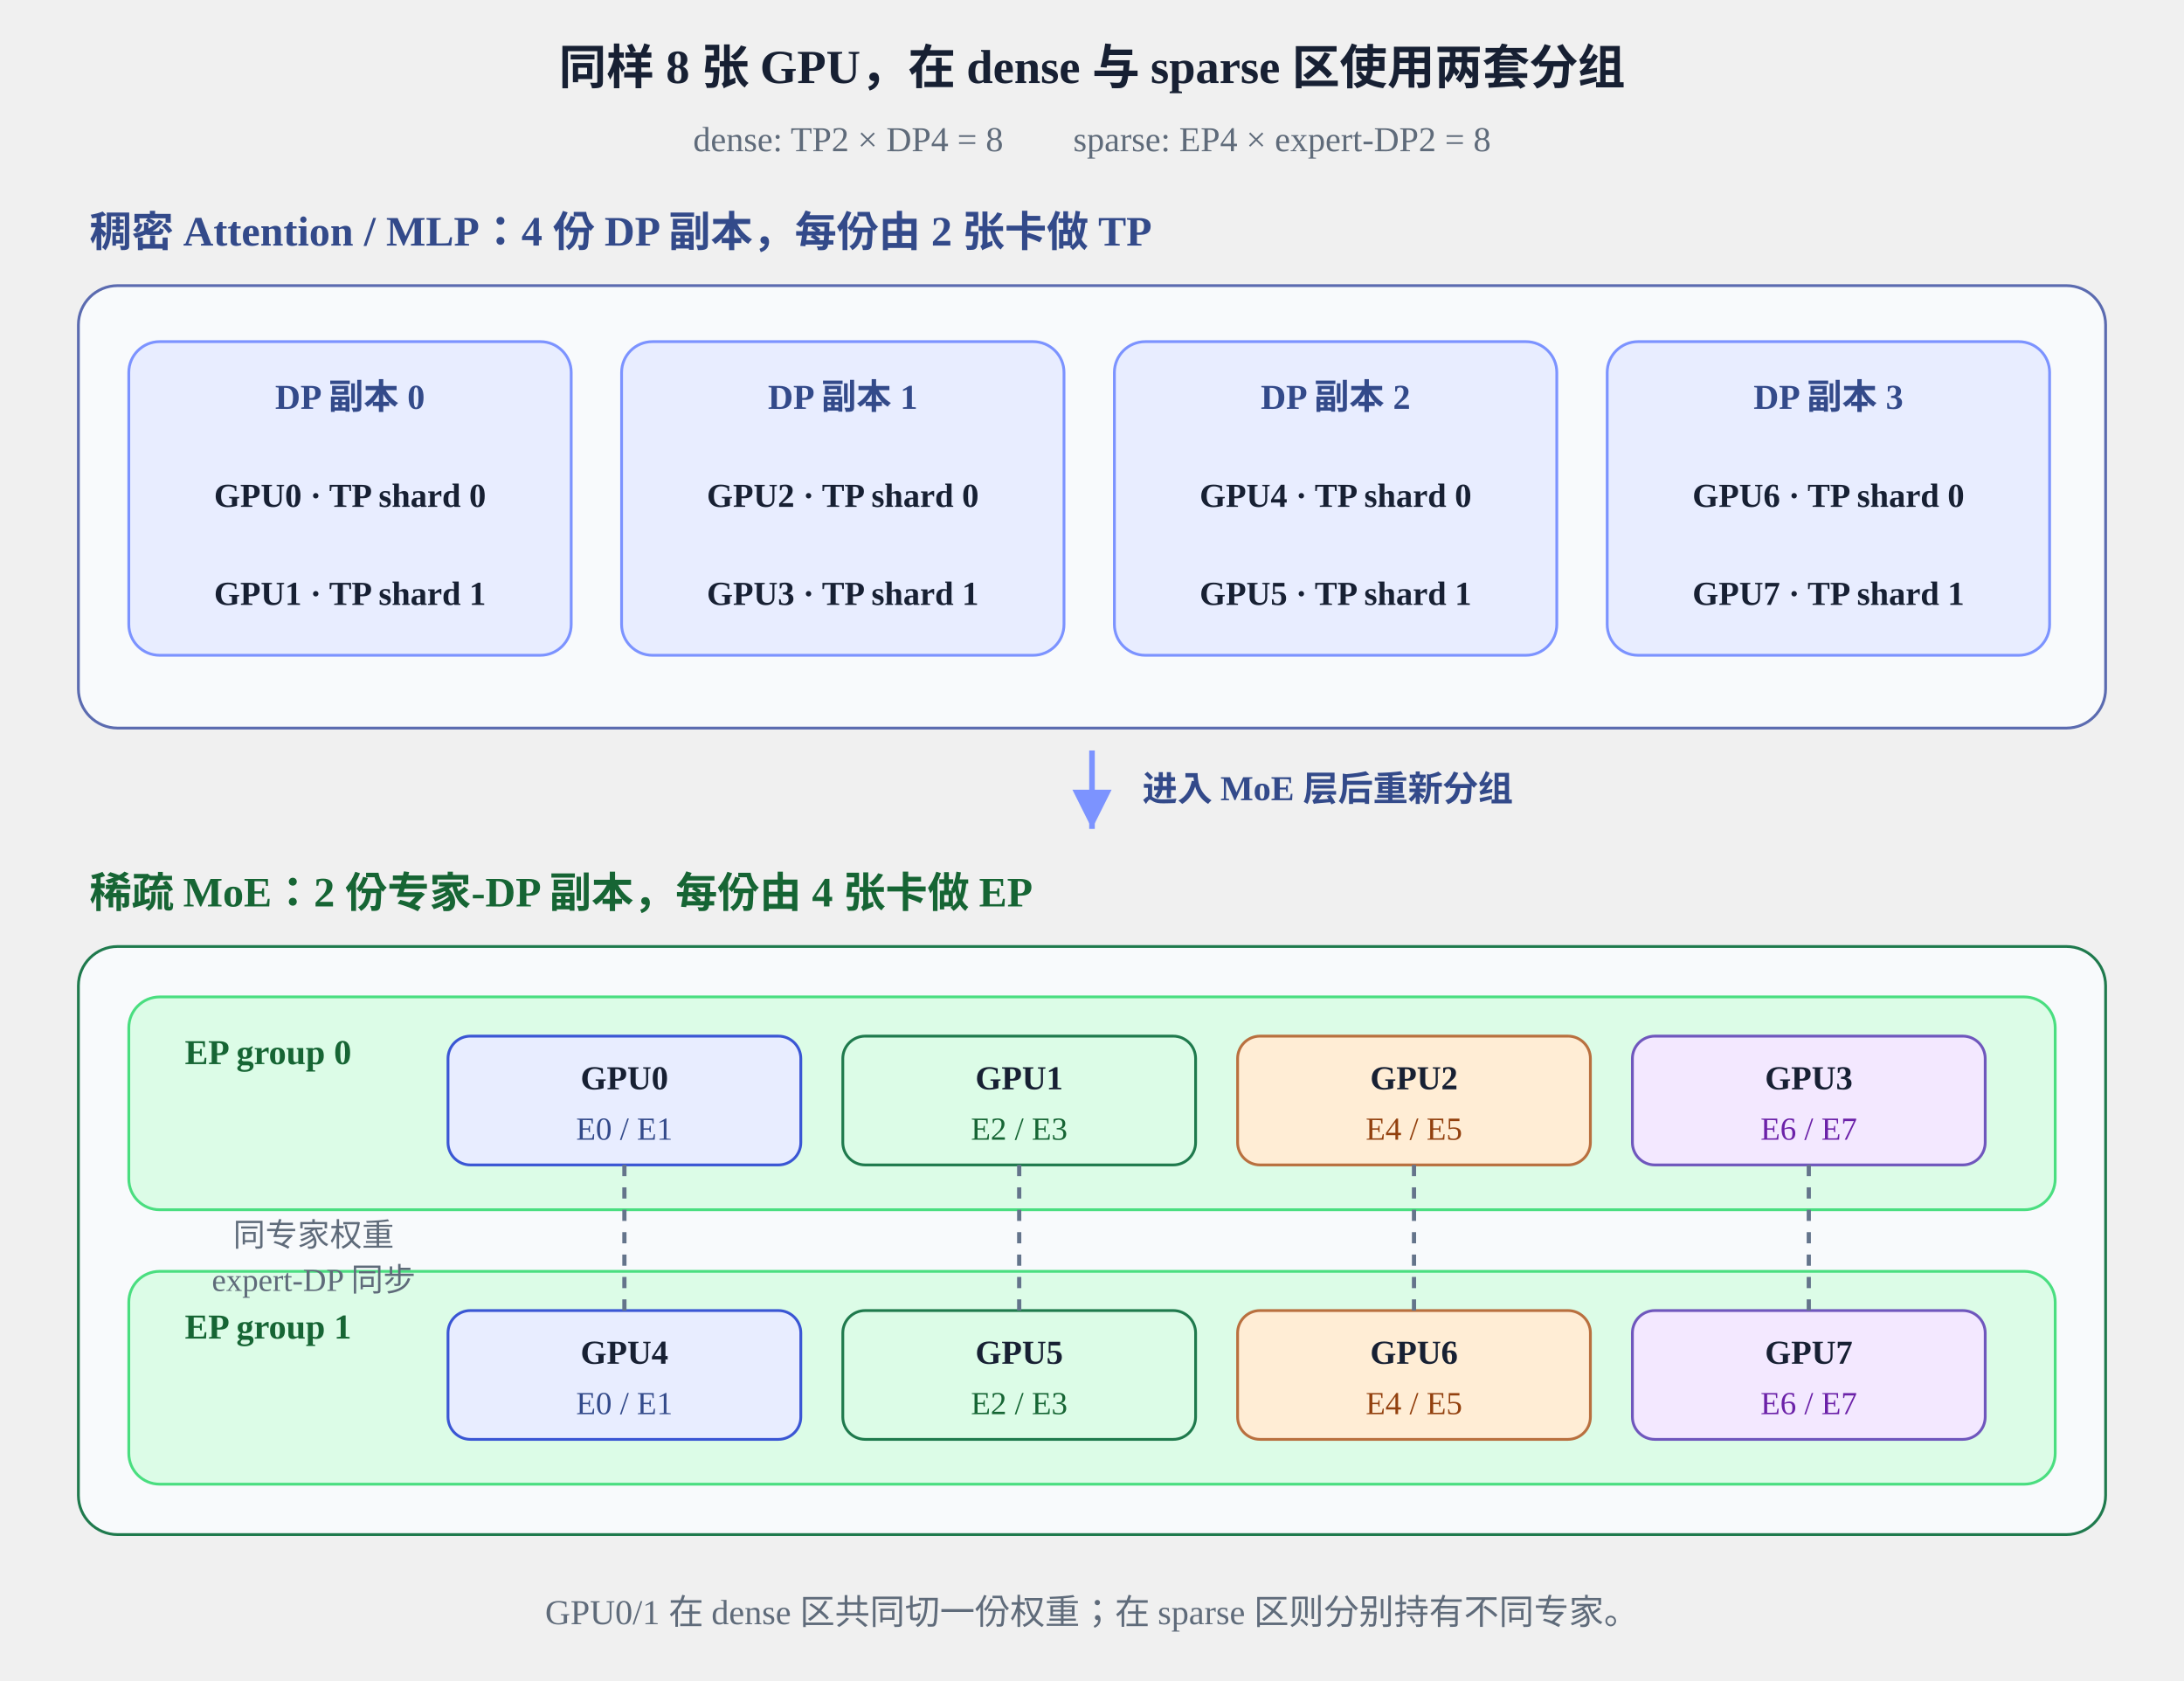
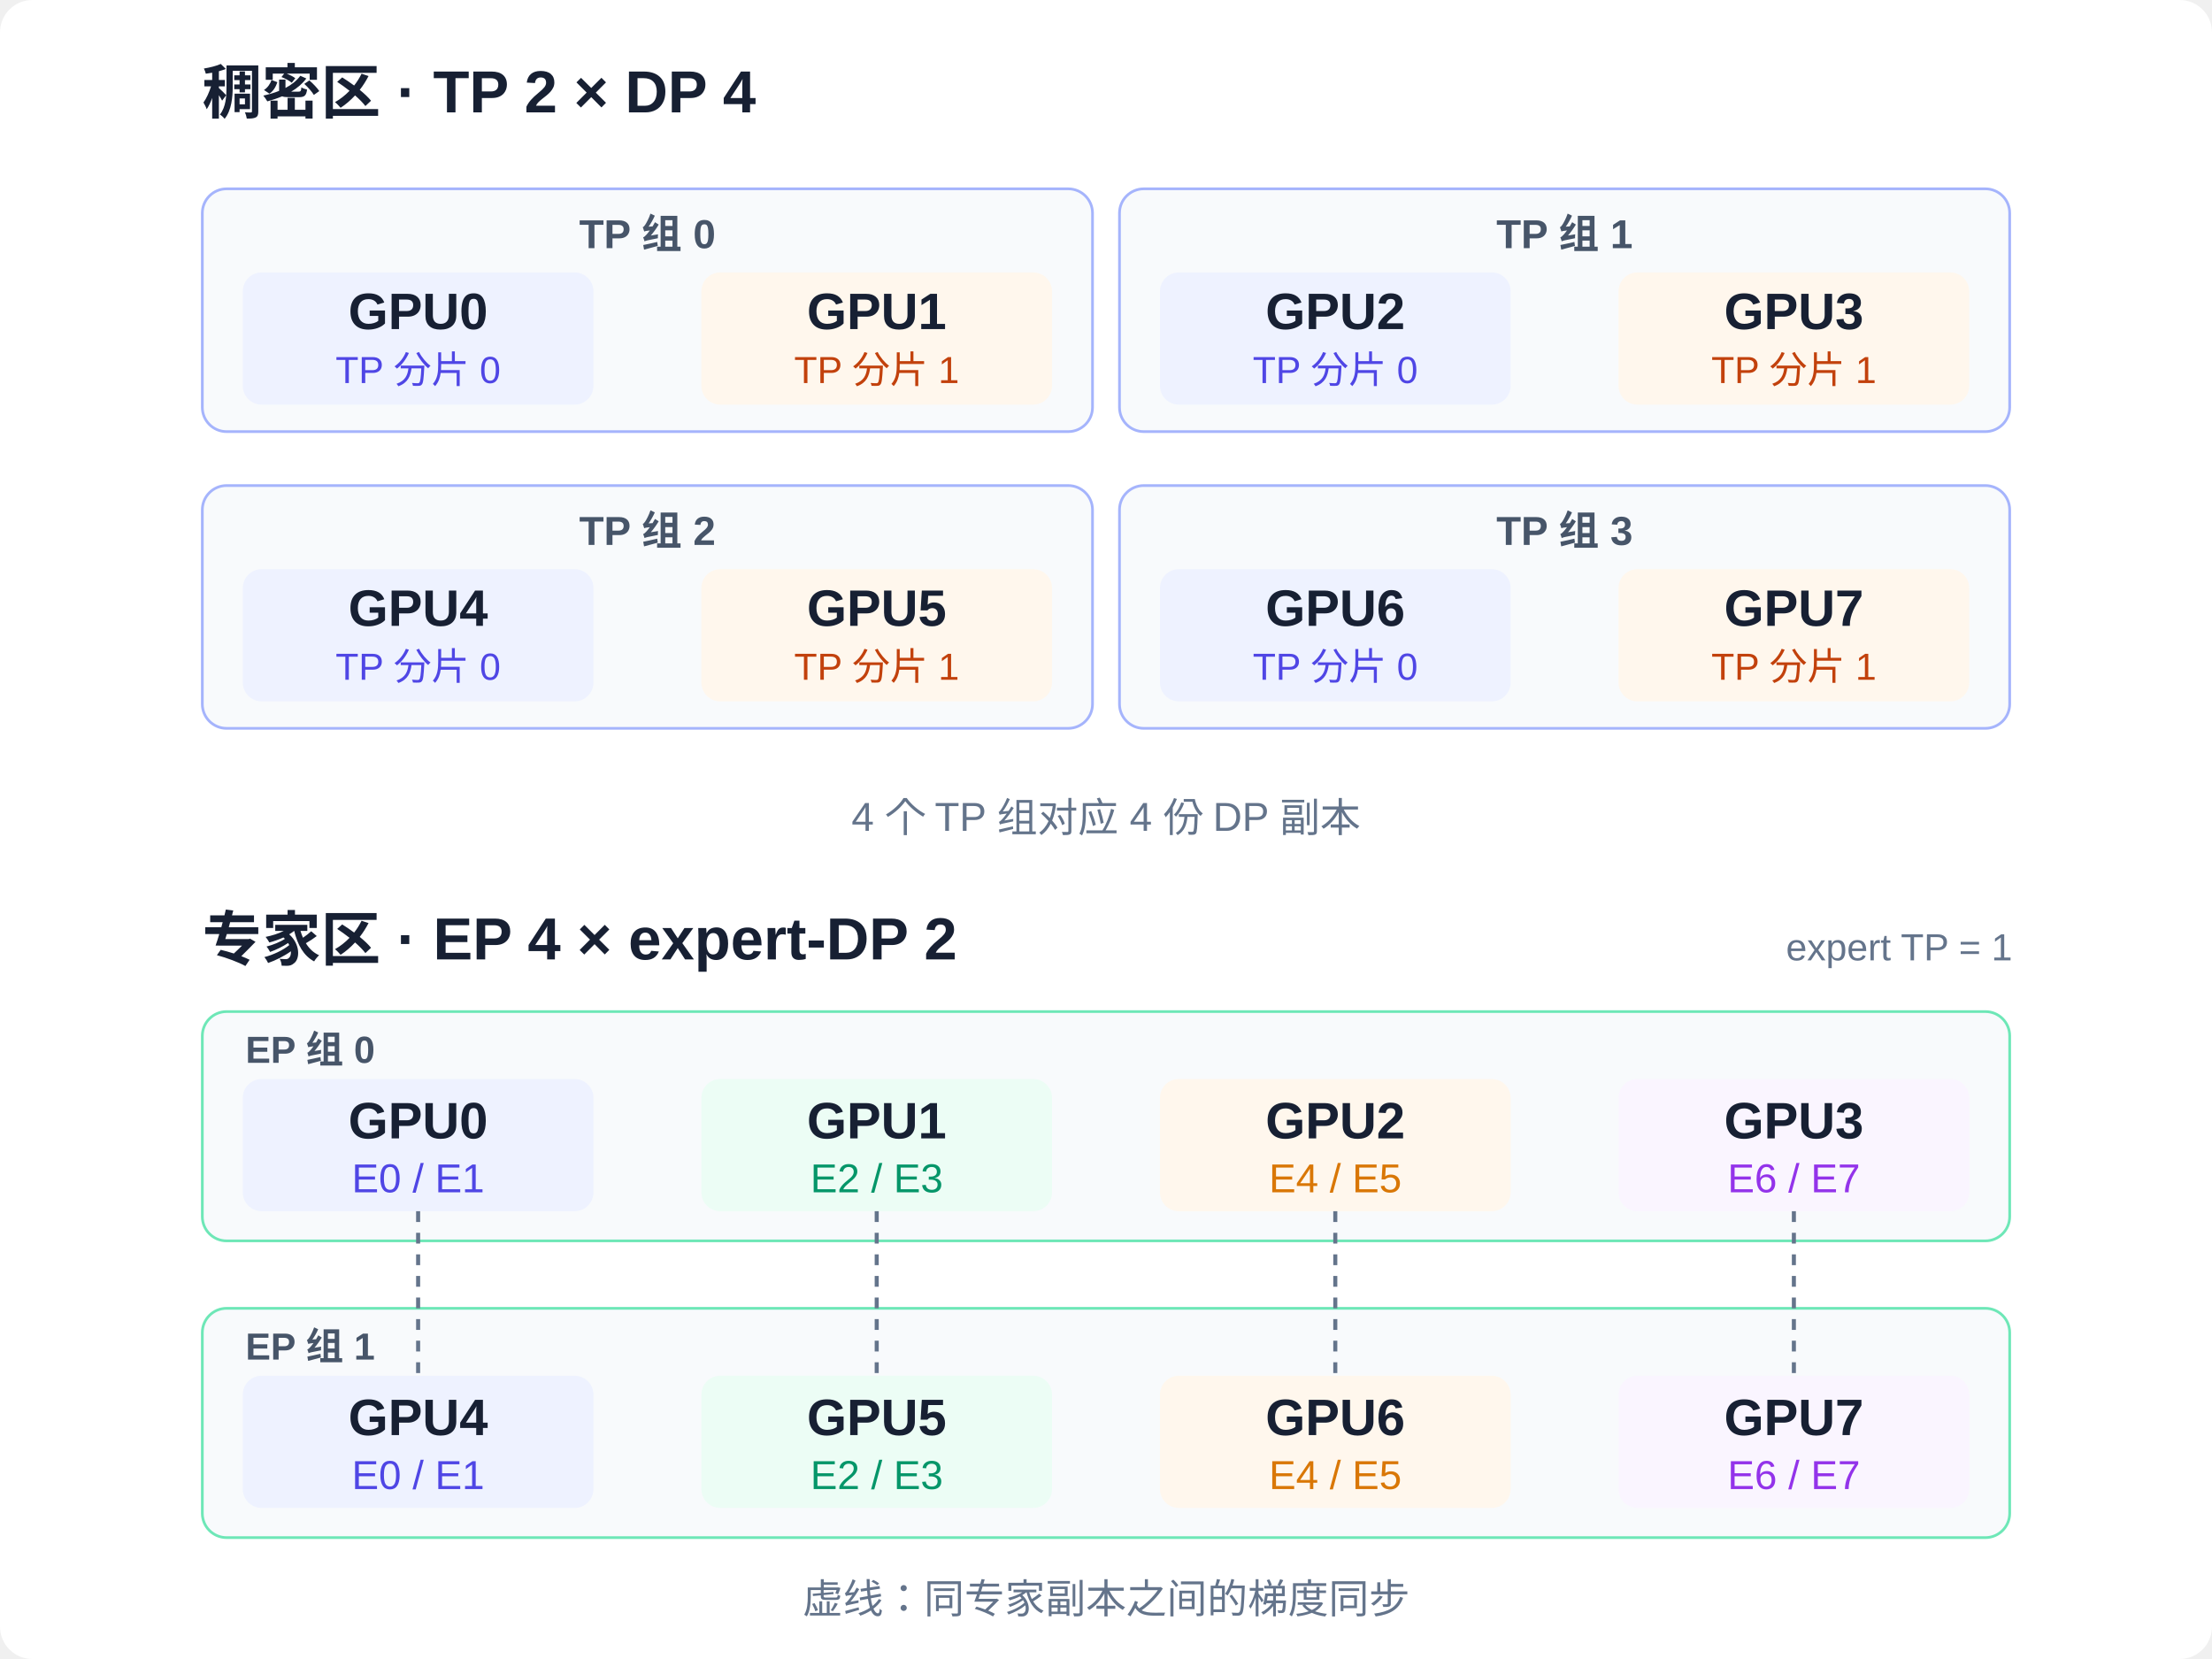
- <svg xmlns="http://www.w3.org/2000/svg" viewBox="0 0 780 600" role="img" aria-label="8 张 GPU 在稠密区按 TP2 DP4 分组，在稀疏专家区按 EP4 expert-DP2 重新分组">
-   <style>
-   /* The book treats diagrams as daylight-mode figures in every site theme. */
-   [fill="#fff"],[fill="#ffffff"],[fill="#eaeefb"],[fill="#d7dbe4"],[fill="#eaf0ff"],[fill="#e6ebff"]{fill:#172033}
-   [fill="#9aa3b2"],[fill="#94a3b8"],[fill="#7c8499"]{fill:#5f6b7a}
-   [fill="#cdd5ff"],[fill="#aab6ff"],[fill="#c7cff5"],[fill="#dbe4ff"],[fill="#8b95c9"]{fill:#334a8a}
-   [fill="#bbf7d0"],[fill="#86efac"],[fill="#daffe9"],[fill="#eafff2"],[fill="#eafff2"],[fill="#d8ffe6"]{fill:#166534}
-   [fill="#fde68a"],[fill="#fbbf24"],[fill="#fcd34d"],[fill="#ffd9a8"],[fill="#ffcfaa"],[fill="#ffcf8a"]{fill:#92400e}
-   [fill="#fca5a5"],[fill="#ffb0b0"]{fill:#991b1b}
-   [fill="#c4b5fd"],[fill="#d8b4fe"]{fill:#6b21a8}
-   [fill="#ffb380"],[fill="#ffd0ad"],[fill="#ffddc2"],[fill="#ff9c63"]{fill:#9a3412}
-   rect[fill="#161922"],rect[fill="#1c2030"],rect[fill="#12151d"],rect[fill="#101320"],rect[fill="#141824"],rect[fill="#11151f"],rect[fill="#13161f"],rect[fill="#242938"],rect[fill="#20243a"],circle[fill="#161922"]{fill:#f8fafc}
-   rect[fill="#293b91"],rect[fill="#3a56d4"],rect[fill="#17213b"],rect[fill="#26336b"],rect[fill="#18203a"],rect[fill="#1b2246"],rect[fill="#202a4c"],rect[fill="#1a2340"],rect[fill="#24377e"],rect[fill="#1b3650"]{fill:#e8edff}
-   rect[fill="#12351f"],rect[fill="#1f7a4d"],rect[fill="#14251d"],rect[fill="#10251a"],rect[fill="#173d31"],rect[fill="#1e6443"],rect[fill="#20352f"]{fill:#dcfce7}
-   rect[fill="#b9703f"],rect[fill="#251e18"],rect[fill="#402d21"],rect[fill="#8a5a2e"]{fill:#ffedd5}
-   rect[fill="#6f57bd"],rect[fill="#211c28"],rect[fill="#2d2450"]{fill:#f3e8ff}
-   rect[fill="#4b5563"],rect[fill="#42595a"]{fill:#e2e8f0}
-   rect[fill="rgba(255,255,255,0.03)"],rect[fill="rgba(255,255,255,.025)"],rect[fill="rgba(255,255,255,0.02)"]{fill:rgba(15,23,42,.04)}
-   stop[stop-color="#293b91"]{stop-color:#e0e7ff}
-   stop[stop-color="#1f6f66"]{stop-color:#d1fae5}
-   [stroke="#2f3650"],[stroke="#2a2f3e"],[stroke="#333a52"]{stroke:#cbd5e1}
- </style>
-   <defs>
-     <marker id="group-arrow" markerWidth="10" markerHeight="10" refX="7" refY="3.5" orient="auto">
-       <path d="M0,0 L7,3.5 L0,7 Z" fill="#7c93ff" />
-     </marker>
-   </defs>
-   <text x="390" y="30" fill="#eaeefb" font-size="17" font-weight="700" text-anchor="middle">同样 8 张 GPU，在 dense 与 sparse 区使用两套分组</text>
-   <text x="390" y="54" fill="#9aa3b2" font-size="12.5" text-anchor="middle">dense: TP2 × DP4 = 8　　sparse: EP4 × expert-DP2 = 8</text>
-   <text x="32" y="88" fill="#cdd5ff" font-size="15" font-weight="700">稠密 Attention / MLP：4 份 DP 副本，每份由 2 张卡做 TP</text>
-   <rect x="28" y="102" width="724" height="158" rx="14" fill="#12151d" stroke="#5b6bb0" />
-   <rect x="46" y="122" width="158" height="112" rx="11" fill="#18203a" stroke="#7c93ff" />
-   <rect x="222" y="122" width="158" height="112" rx="11" fill="#18203a" stroke="#7c93ff" />
-   <rect x="398" y="122" width="158" height="112" rx="11" fill="#18203a" stroke="#7c93ff" />
-   <rect x="574" y="122" width="158" height="112" rx="11" fill="#18203a" stroke="#7c93ff" />
-   <text x="125" y="146" fill="#cdd5ff" font-size="12.5" font-weight="700" text-anchor="middle">DP 副本 0</text>
-   <text x="301" y="146" fill="#cdd5ff" font-size="12.5" font-weight="700" text-anchor="middle">DP 副本 1</text>
-   <text x="477" y="146" fill="#cdd5ff" font-size="12.5" font-weight="700" text-anchor="middle">DP 副本 2</text>
-   <text x="653" y="146" fill="#cdd5ff" font-size="12.5" font-weight="700" text-anchor="middle">DP 副本 3</text>
-   <rect x="61" y="162" width="128" height="28" rx="7" fill="#293b91" />
-   <text x="125" y="181" fill="#fff" font-size="12" font-weight="700" text-anchor="middle">GPU0 · TP shard 0</text>
-   <rect x="61" y="197" width="128" height="28" rx="7" fill="#293b91" />
-   <text x="125" y="216" fill="#fff" font-size="12" font-weight="700" text-anchor="middle">GPU1 · TP shard 1</text>
-   <rect x="237" y="162" width="128" height="28" rx="7" fill="#293b91" />
-   <text x="301" y="181" fill="#fff" font-size="12" font-weight="700" text-anchor="middle">GPU2 · TP shard 0</text>
-   <rect x="237" y="197" width="128" height="28" rx="7" fill="#293b91" />
-   <text x="301" y="216" fill="#fff" font-size="12" font-weight="700" text-anchor="middle">GPU3 · TP shard 1</text>
-   <rect x="413" y="162" width="128" height="28" rx="7" fill="#293b91" />
-   <text x="477" y="181" fill="#fff" font-size="12" font-weight="700" text-anchor="middle">GPU4 · TP shard 0</text>
-   <rect x="413" y="197" width="128" height="28" rx="7" fill="#293b91" />
-   <text x="477" y="216" fill="#fff" font-size="12" font-weight="700" text-anchor="middle">GPU5 · TP shard 1</text>
-   <rect x="589" y="162" width="128" height="28" rx="7" fill="#293b91" />
-   <text x="653" y="181" fill="#fff" font-size="12" font-weight="700" text-anchor="middle">GPU6 · TP shard 0</text>
-   <rect x="589" y="197" width="128" height="28" rx="7" fill="#293b91" />
-   <text x="653" y="216" fill="#fff" font-size="12" font-weight="700" text-anchor="middle">GPU7 · TP shard 1</text>
-   <line x1="390" y1="268" x2="390" y2="296" stroke="#7c93ff" stroke-width="2" marker-end="url(#group-arrow)" />
-   <text x="408" y="286" fill="#cdd5ff" font-size="12.5" font-weight="600">进入 MoE 层后重新分组</text>
-   <text x="32" y="324" fill="#86efac" font-size="15" font-weight="700">稀疏 MoE：2 份专家-DP 副本，每份由 4 张卡做 EP</text>
-   <rect x="28" y="338" width="724" height="210" rx="14" fill="#12151d" stroke="#1f7a4d" />
-   <rect x="46" y="356" width="688" height="76" rx="11" fill="#14251d" stroke="#4ade80" />
-   <rect x="46" y="454" width="688" height="76" rx="11" fill="#14251d" stroke="#4ade80" />
-   <text x="66" y="380" fill="#86efac" font-size="12.5" font-weight="700">EP group 0</text>
-   <text x="66" y="478" fill="#86efac" font-size="12.5" font-weight="700">EP group 1</text>
-   <rect x="160" y="370" width="126" height="46" rx="8" fill="#1b3650" stroke="#3a56d4" />
-   <text x="223" y="389" fill="#fff" font-size="12" font-weight="700" text-anchor="middle">GPU0</text>
-   <text x="223" y="407" fill="#aab6ff" font-size="11.5" text-anchor="middle">E0 / E1</text>
-   <rect x="301" y="370" width="126" height="46" rx="8" fill="#173d31" stroke="#1f7a4d" />
-   <text x="364" y="389" fill="#fff" font-size="12" font-weight="700" text-anchor="middle">GPU1</text>
-   <text x="364" y="407" fill="#86efac" font-size="11.5" text-anchor="middle">E2 / E3</text>
-   <rect x="442" y="370" width="126" height="46" rx="8" fill="#402d21" stroke="#b9703f" />
-   <text x="505" y="389" fill="#fff" font-size="12" font-weight="700" text-anchor="middle">GPU2</text>
-   <text x="505" y="407" fill="#ffcfaa" font-size="11.5" text-anchor="middle">E4 / E5</text>
-   <rect x="583" y="370" width="126" height="46" rx="8" fill="#2d2450" stroke="#6f57bd" />
-   <text x="646" y="389" fill="#fff" font-size="12" font-weight="700" text-anchor="middle">GPU3</text>
-   <text x="646" y="407" fill="#c4b5fd" font-size="11.5" text-anchor="middle">E6 / E7</text>
-   <rect x="160" y="468" width="126" height="46" rx="8" fill="#1b3650" stroke="#3a56d4" />
-   <text x="223" y="487" fill="#fff" font-size="12" font-weight="700" text-anchor="middle">GPU4</text>
-   <text x="223" y="505" fill="#aab6ff" font-size="11.5" text-anchor="middle">E0 / E1</text>
-   <rect x="301" y="468" width="126" height="46" rx="8" fill="#173d31" stroke="#1f7a4d" />
-   <text x="364" y="487" fill="#fff" font-size="12" font-weight="700" text-anchor="middle">GPU5</text>
-   <text x="364" y="505" fill="#86efac" font-size="11.5" text-anchor="middle">E2 / E3</text>
-   <rect x="442" y="468" width="126" height="46" rx="8" fill="#402d21" stroke="#b9703f" />
-   <text x="505" y="487" fill="#fff" font-size="12" font-weight="700" text-anchor="middle">GPU6</text>
-   <text x="505" y="505" fill="#ffcfaa" font-size="11.5" text-anchor="middle">E4 / E5</text>
-   <rect x="583" y="468" width="126" height="46" rx="8" fill="#2d2450" stroke="#6f57bd" />
-   <text x="646" y="487" fill="#fff" font-size="12" font-weight="700" text-anchor="middle">GPU7</text>
-   <text x="646" y="505" fill="#c4b5fd" font-size="11.5" text-anchor="middle">E6 / E7</text>
-   <line x1="223" y1="416" x2="223" y2="468" stroke="#64748b" stroke-width="1.5" stroke-dasharray="4 4" />
-   <line x1="364" y1="416" x2="364" y2="468" stroke="#64748b" stroke-width="1.5" stroke-dasharray="4 4" />
-   <line x1="505" y1="416" x2="505" y2="468" stroke="#64748b" stroke-width="1.5" stroke-dasharray="4 4" />
-   <line x1="646" y1="416" x2="646" y2="468" stroke="#64748b" stroke-width="1.5" stroke-dasharray="4 4" />
-   <text x="112" y="445" fill="#9aa3b2" font-size="11.5" text-anchor="middle">同专家权重</text>
-   <text x="112" y="461" fill="#9aa3b2" font-size="11.5" text-anchor="middle">expert-DP 同步</text>
-   <text x="390" y="580" fill="#9aa3b2" font-size="12.5" text-anchor="middle">GPU0/1 在 dense 区共同切一份权重；在 sparse 区则分别持有不同专家。</text>
+ <svg xmlns="http://www.w3.org/2000/svg" viewBox="0 0 820 615" role="img" aria-labelledby="title desc">
+   <rect width="820" height="615" rx="12" fill="white" />
+   <g font-family="Arial, PingFang SC, Microsoft YaHei, sans-serif">
+     <text x="75" y="42" text-anchor="start" font-size="22" fill="#172033" font-weight="700">稠密区 · TP 2 × DP 4</text>
+     <rect x="75" y="70" width="330" height="90" rx="9" fill="#f8fafc" stroke="#a5b4fc" />
+     <text x="240" y="92" text-anchor="middle" font-size="15" fill="#475569" font-weight="700">TP 组 0</text>
+     <rect x="415" y="70" width="330" height="90" rx="9" fill="#f8fafc" stroke="#a5b4fc" />
+     <text x="580" y="92" text-anchor="middle" font-size="15" fill="#475569" font-weight="700">TP 组 1</text>
+     <rect x="90" y="101" width="130" height="49" rx="7" fill="#eef2ff" stroke="none" />
+     <text x="155" y="122" text-anchor="middle" font-size="19" fill="#172033" font-weight="700">GPU0</text>
+     <text x="155" y="142" text-anchor="middle" font-size="14" fill="#4f46e5" font-weight="400">TP 分片 0</text>
+     <rect x="260" y="101" width="130" height="49" rx="7" fill="#fff7ed" stroke="none" />
+     <text x="325" y="122" text-anchor="middle" font-size="19" fill="#172033" font-weight="700">GPU1</text>
+     <text x="325" y="142" text-anchor="middle" font-size="14" fill="#c2410c" font-weight="400">TP 分片 1</text>
+     <rect x="430" y="101" width="130" height="49" rx="7" fill="#eef2ff" stroke="none" />
+     <text x="495" y="122" text-anchor="middle" font-size="19" fill="#172033" font-weight="700">GPU2</text>
+     <text x="495" y="142" text-anchor="middle" font-size="14" fill="#4f46e5" font-weight="400">TP 分片 0</text>
+     <rect x="600" y="101" width="130" height="49" rx="7" fill="#fff7ed" stroke="none" />
+     <text x="665" y="122" text-anchor="middle" font-size="19" fill="#172033" font-weight="700">GPU3</text>
+     <text x="665" y="142" text-anchor="middle" font-size="14" fill="#c2410c" font-weight="400">TP 分片 1</text>
+     <rect x="75" y="180" width="330" height="90" rx="9" fill="#f8fafc" stroke="#a5b4fc" />
+     <text x="240" y="202" text-anchor="middle" font-size="15" fill="#475569" font-weight="700">TP 组 2</text>
+     <rect x="415" y="180" width="330" height="90" rx="9" fill="#f8fafc" stroke="#a5b4fc" />
+     <text x="580" y="202" text-anchor="middle" font-size="15" fill="#475569" font-weight="700">TP 组 3</text>
+     <rect x="90" y="211" width="130" height="49" rx="7" fill="#eef2ff" stroke="none" />
+     <text x="155" y="232" text-anchor="middle" font-size="19" fill="#172033" font-weight="700">GPU4</text>
+     <text x="155" y="252" text-anchor="middle" font-size="14" fill="#4f46e5" font-weight="400">TP 分片 0</text>
+     <rect x="260" y="211" width="130" height="49" rx="7" fill="#fff7ed" stroke="none" />
+     <text x="325" y="232" text-anchor="middle" font-size="19" fill="#172033" font-weight="700">GPU5</text>
+     <text x="325" y="252" text-anchor="middle" font-size="14" fill="#c2410c" font-weight="400">TP 分片 1</text>
+     <rect x="430" y="211" width="130" height="49" rx="7" fill="#eef2ff" stroke="none" />
+     <text x="495" y="232" text-anchor="middle" font-size="19" fill="#172033" font-weight="700">GPU6</text>
+     <text x="495" y="252" text-anchor="middle" font-size="14" fill="#4f46e5" font-weight="400">TP 分片 0</text>
+     <rect x="600" y="211" width="130" height="49" rx="7" fill="#fff7ed" stroke="none" />
+     <text x="665" y="232" text-anchor="middle" font-size="19" fill="#172033" font-weight="700">GPU7</text>
+     <text x="665" y="252" text-anchor="middle" font-size="14" fill="#c2410c" font-weight="400">TP 分片 1</text>
+     <text x="410" y="308" text-anchor="middle" font-size="15" fill="#64748b" font-weight="400">4 个 TP 组对应 4 份 DP 副本</text>
+     <text x="75" y="356" text-anchor="start" font-size="22" fill="#172033" font-weight="700">专家区 · EP 4 × expert-DP 2</text>
+     <text x="746" y="356" text-anchor="end" font-size="14" fill="#64748b" font-weight="400">expert TP = 1</text>
+     <rect x="75" y="375" width="670" height="85" rx="9" fill="#f8fafc" stroke="#6ee7b7" />
+     <text x="91" y="394" text-anchor="start" font-size="14" fill="#475569" font-weight="700">EP 组 0</text>
+     <rect x="90" y="400" width="130" height="49" rx="7" fill="#eef2ff" stroke="none" />
+     <text x="155" y="422" text-anchor="middle" font-size="19" fill="#172033" font-weight="700">GPU0</text>
+     <text x="155" y="442" text-anchor="middle" font-size="15" fill="#4f46e5" font-weight="400">E0 / E1</text>
+     <rect x="260" y="400" width="130" height="49" rx="7" fill="#ecfdf5" stroke="none" />
+     <text x="325" y="422" text-anchor="middle" font-size="19" fill="#172033" font-weight="700">GPU1</text>
+     <text x="325" y="442" text-anchor="middle" font-size="15" fill="#059669" font-weight="400">E2 / E3</text>
+     <rect x="430" y="400" width="130" height="49" rx="7" fill="#fff7ed" stroke="none" />
+     <text x="495" y="422" text-anchor="middle" font-size="19" fill="#172033" font-weight="700">GPU2</text>
+     <text x="495" y="442" text-anchor="middle" font-size="15" fill="#d97706" font-weight="400">E4 / E5</text>
+     <rect x="600" y="400" width="130" height="49" rx="7" fill="#faf5ff" stroke="none" />
+     <text x="665" y="422" text-anchor="middle" font-size="19" fill="#172033" font-weight="700">GPU3</text>
+     <text x="665" y="442" text-anchor="middle" font-size="15" fill="#9333ea" font-weight="400">E6 / E7</text>
+     <rect x="75" y="485" width="670" height="85" rx="9" fill="#f8fafc" stroke="#6ee7b7" />
+     <text x="91" y="504" text-anchor="start" font-size="14" fill="#475569" font-weight="700">EP 组 1</text>
+     <rect x="90" y="510" width="130" height="49" rx="7" fill="#eef2ff" stroke="none" />
+     <text x="155" y="532" text-anchor="middle" font-size="19" fill="#172033" font-weight="700">GPU4</text>
+     <text x="155" y="552" text-anchor="middle" font-size="15" fill="#4f46e5" font-weight="400">E0 / E1</text>
+     <rect x="260" y="510" width="130" height="49" rx="7" fill="#ecfdf5" stroke="none" />
+     <text x="325" y="532" text-anchor="middle" font-size="19" fill="#172033" font-weight="700">GPU5</text>
+     <text x="325" y="552" text-anchor="middle" font-size="15" fill="#059669" font-weight="400">E2 / E3</text>
+     <rect x="430" y="510" width="130" height="49" rx="7" fill="#fff7ed" stroke="none" />
+     <text x="495" y="532" text-anchor="middle" font-size="19" fill="#172033" font-weight="700">GPU6</text>
+     <text x="495" y="552" text-anchor="middle" font-size="15" fill="#d97706" font-weight="400">E4 / E5</text>
+     <rect x="600" y="510" width="130" height="49" rx="7" fill="#faf5ff" stroke="none" />
+     <text x="665" y="532" text-anchor="middle" font-size="19" fill="#172033" font-weight="700">GPU7</text>
+     <text x="665" y="552" text-anchor="middle" font-size="15" fill="#9333ea" font-weight="400">E6 / E7</text>
+     <path d="M155 449V510" stroke="#64748b" stroke-width="1.5" stroke-dasharray="4 4" />
+     <path d="M325 449V510" stroke="#64748b" stroke-width="1.5" stroke-dasharray="4 4" />
+     <path d="M495 449V510" stroke="#64748b" stroke-width="1.5" stroke-dasharray="4 4" />
+     <path d="M665 449V510" stroke="#64748b" stroke-width="1.5" stroke-dasharray="4 4" />
+     <text x="410" y="598" text-anchor="middle" font-size="15" fill="#64748b" font-weight="400">虚线：同专家副本之间的梯度同步</text>
+   </g>
</svg>
